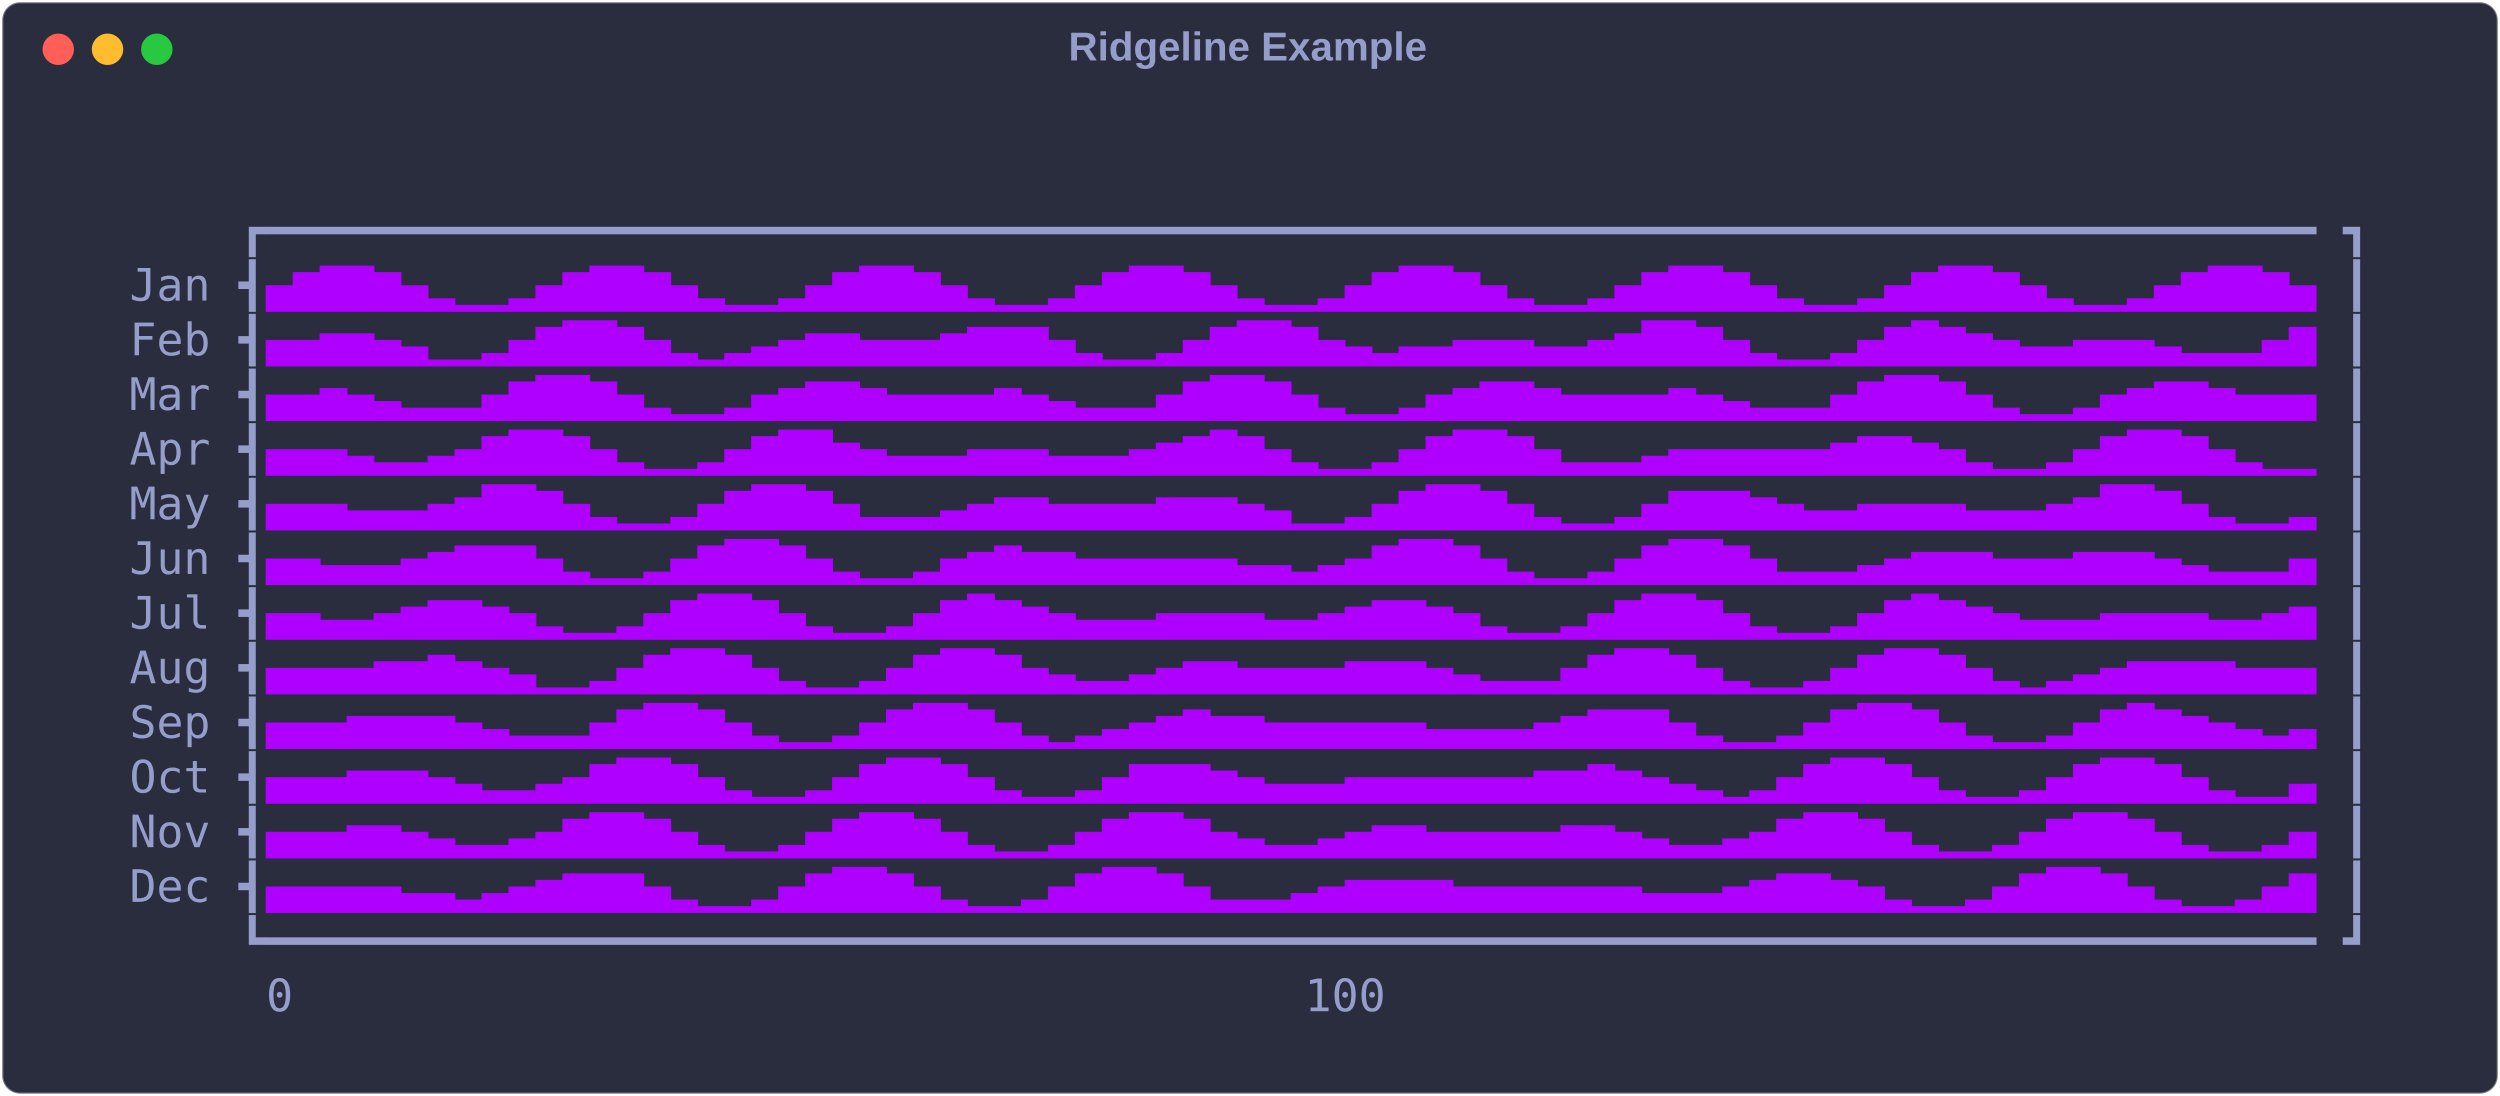
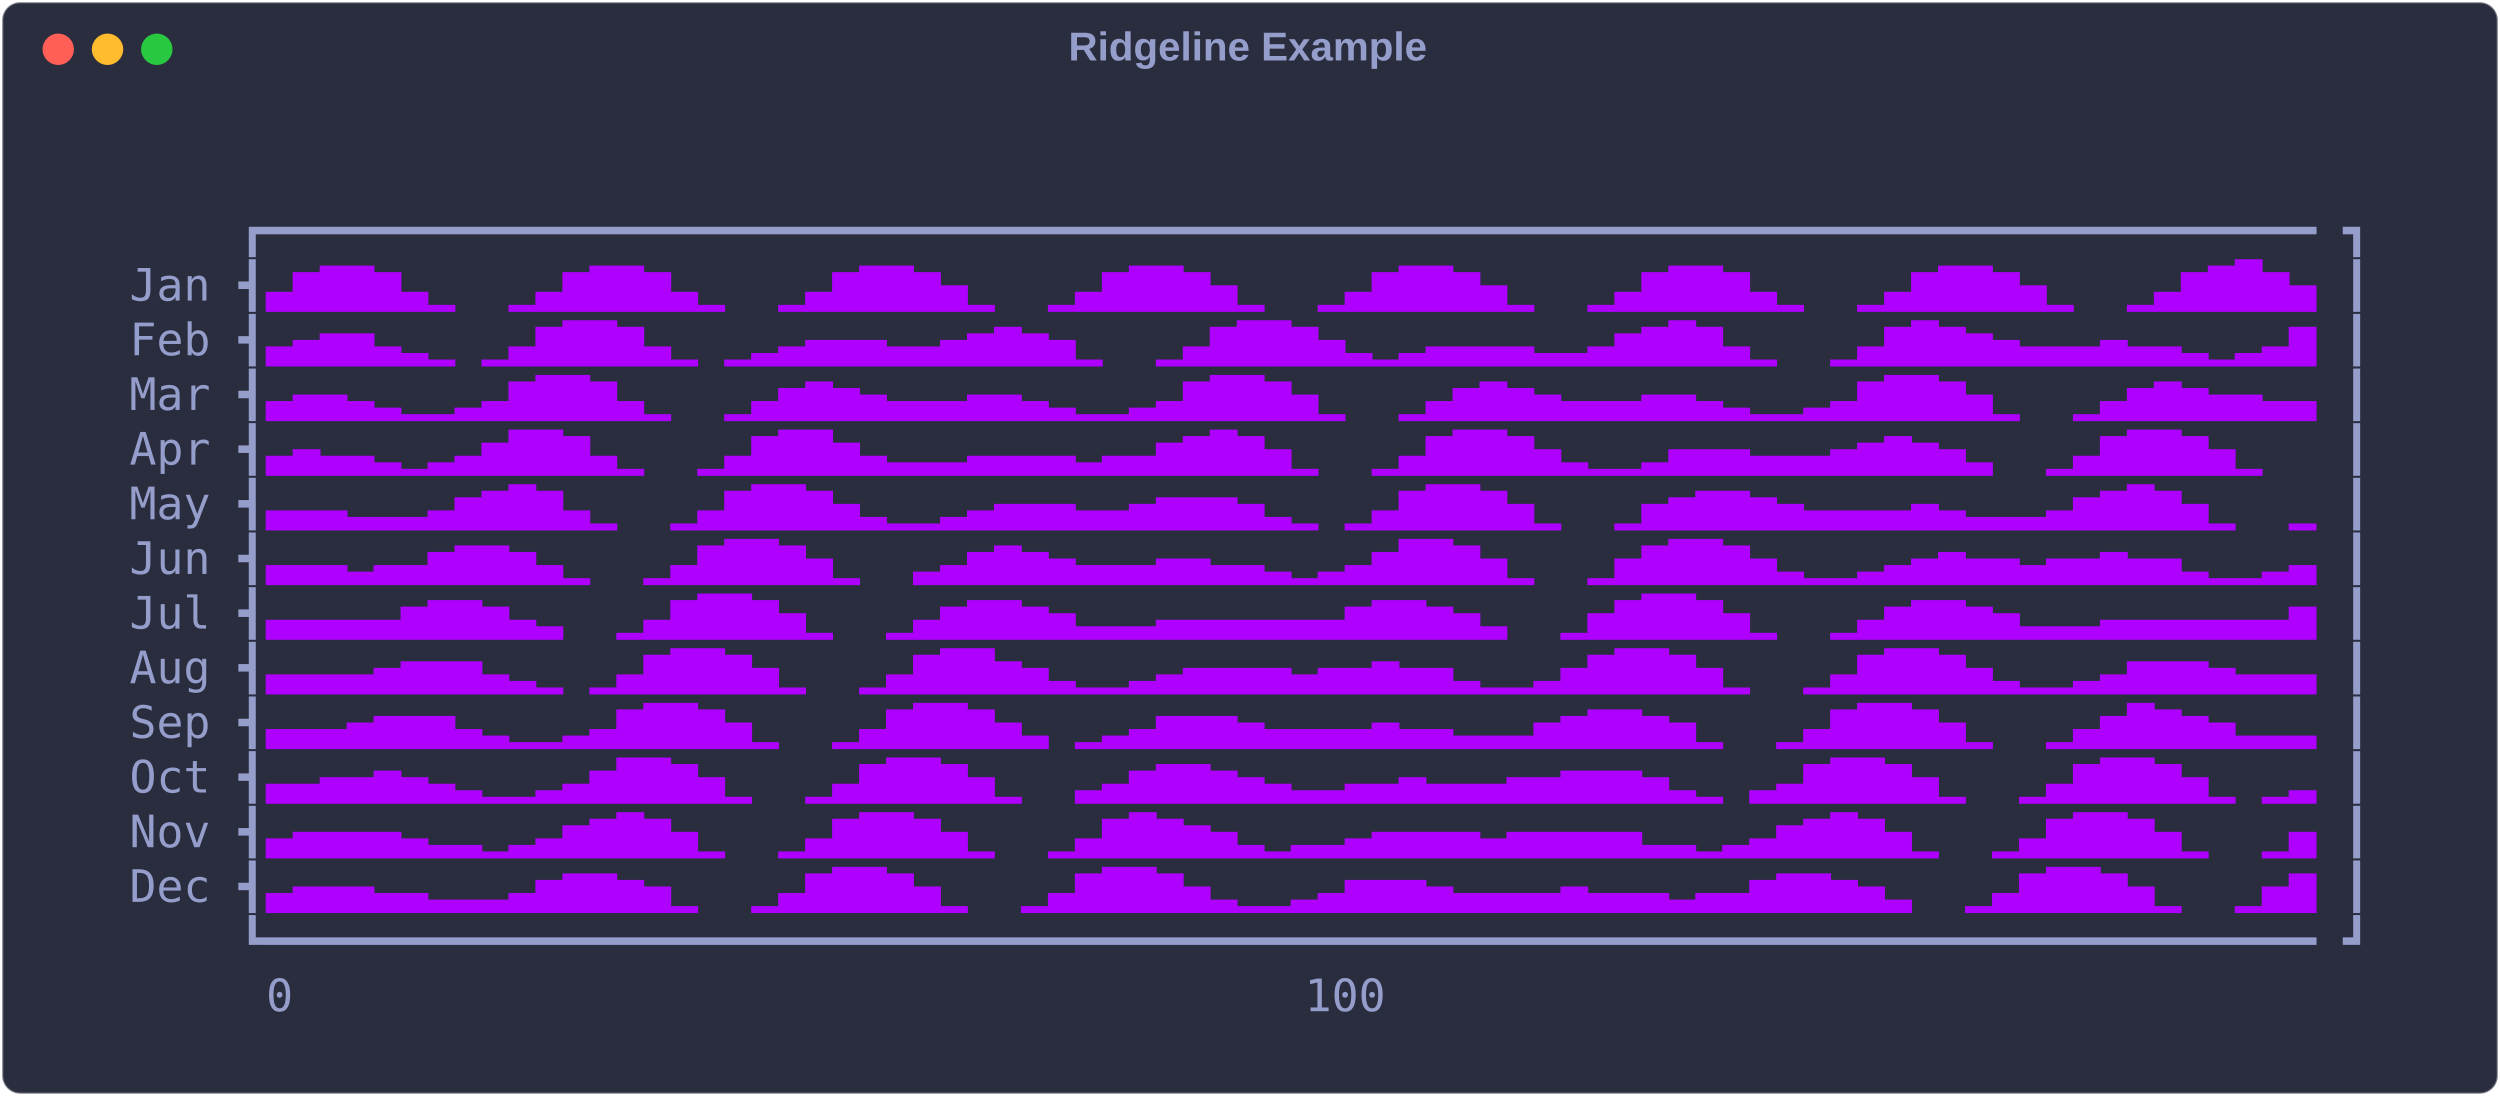
<svg xmlns="http://www.w3.org/2000/svg" class="rich-terminal" viewBox="0 0 1116 489.2">
  <style>

    @font-face {
        font-family: "Fira Code";
        src: local("FiraCode-Regular"),
                url("https://cdnjs.cloudflare.com/ajax/libs/firacode/6.2.0/woff2/FiraCode-Regular.woff2") format("woff2"),
                url("https://cdnjs.cloudflare.com/ajax/libs/firacode/6.2.0/woff/FiraCode-Regular.woff") format("woff");
        font-style: normal;
        font-weight: 400;
    }
    @font-face {
        font-family: "Fira Code";
        src: local("FiraCode-Bold"),
                url("https://cdnjs.cloudflare.com/ajax/libs/firacode/6.2.0/woff2/FiraCode-Bold.woff2") format("woff2"),
                url("https://cdnjs.cloudflare.com/ajax/libs/firacode/6.2.0/woff/FiraCode-Bold.woff") format("woff");
        font-style: bold;
        font-weight: 700;
    }

-     .terminal-1972181187-matrix {
+     .terminal-2921950961-matrix {
        font-family: Fira Code, monospace;
        font-size: 20px;
        line-height: 24.4px;
        font-variant-east-asian: full-width;
    }

-     .terminal-1972181187-title {
+     .terminal-2921950961-title {
        font-size: 18px;
        font-weight: bold;
        font-family: arial;
    }

-     .terminal-1972181187-r1 { fill: #959dcb }
- .terminal-1972181187-r2 { fill: #af00ff }
+     .terminal-2921950961-r1 { fill: #959dcb }
+ .terminal-2921950961-r2 { fill: #af00ff }
    </style>
  <defs>
-     <clipPath id="terminal-1972181187-clip-terminal">
+     <clipPath id="terminal-2921950961-clip-terminal">
      <rect x="0" y="0" width="1097.0" height="438.2" />
    </clipPath>
-     <clipPath id="terminal-1972181187-line-0">
+     <clipPath id="terminal-2921950961-line-0">
      <rect x="0" y="1.5" width="1098" height="24.65" />
    </clipPath>
-     <clipPath id="terminal-1972181187-line-1">
+     <clipPath id="terminal-2921950961-line-1">
      <rect x="0" y="25.9" width="1098" height="24.65" />
    </clipPath>
-     <clipPath id="terminal-1972181187-line-2">
+     <clipPath id="terminal-2921950961-line-2">
      <rect x="0" y="50.3" width="1098" height="24.65" />
    </clipPath>
-     <clipPath id="terminal-1972181187-line-3">
+     <clipPath id="terminal-2921950961-line-3">
      <rect x="0" y="74.7" width="1098" height="24.65" />
    </clipPath>
-     <clipPath id="terminal-1972181187-line-4">
+     <clipPath id="terminal-2921950961-line-4">
      <rect x="0" y="99.1" width="1098" height="24.65" />
    </clipPath>
-     <clipPath id="terminal-1972181187-line-5">
+     <clipPath id="terminal-2921950961-line-5">
      <rect x="0" y="123.5" width="1098" height="24.65" />
    </clipPath>
-     <clipPath id="terminal-1972181187-line-6">
+     <clipPath id="terminal-2921950961-line-6">
      <rect x="0" y="147.9" width="1098" height="24.65" />
    </clipPath>
-     <clipPath id="terminal-1972181187-line-7">
+     <clipPath id="terminal-2921950961-line-7">
      <rect x="0" y="172.3" width="1098" height="24.65" />
    </clipPath>
-     <clipPath id="terminal-1972181187-line-8">
+     <clipPath id="terminal-2921950961-line-8">
      <rect x="0" y="196.7" width="1098" height="24.65" />
    </clipPath>
-     <clipPath id="terminal-1972181187-line-9">
+     <clipPath id="terminal-2921950961-line-9">
      <rect x="0" y="221.1" width="1098" height="24.65" />
    </clipPath>
-     <clipPath id="terminal-1972181187-line-10">
+     <clipPath id="terminal-2921950961-line-10">
      <rect x="0" y="245.5" width="1098" height="24.65" />
    </clipPath>
-     <clipPath id="terminal-1972181187-line-11">
+     <clipPath id="terminal-2921950961-line-11">
      <rect x="0" y="269.9" width="1098" height="24.65" />
    </clipPath>
-     <clipPath id="terminal-1972181187-line-12">
+     <clipPath id="terminal-2921950961-line-12">
      <rect x="0" y="294.3" width="1098" height="24.65" />
    </clipPath>
-     <clipPath id="terminal-1972181187-line-13">
+     <clipPath id="terminal-2921950961-line-13">
      <rect x="0" y="318.7" width="1098" height="24.65" />
    </clipPath>
-     <clipPath id="terminal-1972181187-line-14">
+     <clipPath id="terminal-2921950961-line-14">
      <rect x="0" y="343.1" width="1098" height="24.65" />
    </clipPath>
-     <clipPath id="terminal-1972181187-line-15">
+     <clipPath id="terminal-2921950961-line-15">
      <rect x="0" y="367.5" width="1098" height="24.65" />
    </clipPath>
-     <clipPath id="terminal-1972181187-line-16">
+     <clipPath id="terminal-2921950961-line-16">
      <rect x="0" y="391.9" width="1098" height="24.65" />
    </clipPath>
  </defs>
  <rect fill="#292d3e" stroke="rgba(255,255,255,0.35)" stroke-width="1" x="1" y="1" width="1114" height="487.2" rx="8" />
-   <text class="terminal-1972181187-title" fill="#959dcb" text-anchor="middle" x="557" y="27">Ridgeline Example</text>
+   <text class="terminal-2921950961-title" fill="#959dcb" text-anchor="middle" x="557" y="27">Ridgeline Example</text>
  <g transform="translate(26,22)">
    <circle cx="0" cy="0" r="7" fill="#ff5f57" />
    <circle cx="22" cy="0" r="7" fill="#febc2e" />
    <circle cx="44" cy="0" r="7" fill="#28c840" />
  </g>
-   <g transform="translate(9, 41)" clip-path="url(#terminal-1972181187-clip-terminal)">
-     <g class="terminal-1972181187-matrix">
-       <text class="terminal-1972181187-r1" x="1098" y="20" textLength="12.2" clip-path="url(#terminal-1972181187-line-0)">
+   <g transform="translate(9, 41)" clip-path="url(#terminal-2921950961-clip-terminal)">
+     <g class="terminal-2921950961-matrix">
+       <text class="terminal-2921950961-r1" x="1098" y="20" textLength="12.2" clip-path="url(#terminal-2921950961-line-0)">
</text>
-       <text class="terminal-1972181187-r1" x="1098" y="44.4" textLength="12.2" clip-path="url(#terminal-1972181187-line-1)">
+       <text class="terminal-2921950961-r1" x="1098" y="44.4" textLength="12.2" clip-path="url(#terminal-2921950961-line-1)">
</text>
-       <text class="terminal-1972181187-r1" x="97.6" y="68.8" textLength="12.2" clip-path="url(#terminal-1972181187-line-2)">┏</text>
-       <text class="terminal-1972181187-r1" x="109.8" y="68.8" textLength="927.2" clip-path="url(#terminal-1972181187-line-2)">━━━━━━━━━━━━━━━━━━━━━━━━━━━━━━━━━━━━━━━━━━━━━━━━━━━━━━━━━━━━━━━━━━━━━━━━━━━━</text>
-       <text class="terminal-1972181187-r1" x="1037" y="68.8" textLength="12.2" clip-path="url(#terminal-1972181187-line-2)">┓</text>
-       <text class="terminal-1972181187-r1" x="1098" y="68.8" textLength="12.2" clip-path="url(#terminal-1972181187-line-2)">
+       <text class="terminal-2921950961-r1" x="97.6" y="68.8" textLength="12.2" clip-path="url(#terminal-2921950961-line-2)">┏</text>
+       <text class="terminal-2921950961-r1" x="109.8" y="68.8" textLength="927.2" clip-path="url(#terminal-2921950961-line-2)">━━━━━━━━━━━━━━━━━━━━━━━━━━━━━━━━━━━━━━━━━━━━━━━━━━━━━━━━━━━━━━━━━━━━━━━━━━━━</text>
+       <text class="terminal-2921950961-r1" x="1037" y="68.8" textLength="12.2" clip-path="url(#terminal-2921950961-line-2)">┓</text>
+       <text class="terminal-2921950961-r1" x="1098" y="68.8" textLength="12.2" clip-path="url(#terminal-2921950961-line-2)">
</text>
-       <text class="terminal-1972181187-r1" x="48.8" y="93.2" textLength="48.8" clip-path="url(#terminal-1972181187-line-3)">Jan </text>
-       <text class="terminal-1972181187-r1" x="97.6" y="93.2" textLength="12.2" clip-path="url(#terminal-1972181187-line-3)">┫</text>
-       <text class="terminal-1972181187-r2" x="109.8" y="93.2" textLength="927.2" clip-path="url(#terminal-1972181187-line-3)">▄▆▇▇▆▄▂▁▁▂▄▆▇▇▆▄▂▁▁▂▄▆▇▇▆▄▂▁▁▂▄▆▇▇▆▄▂▁▁▂▄▆▇▇▆▄▂▁▁▂▄▆▇▇▆▄▂▁▁▂▄▆▇▇▆▄▂▁▁▂▄▆▇▇▆▄</text>
-       <text class="terminal-1972181187-r1" x="1037" y="93.2" textLength="12.2" clip-path="url(#terminal-1972181187-line-3)">┃</text>
-       <text class="terminal-1972181187-r1" x="1098" y="93.2" textLength="12.2" clip-path="url(#terminal-1972181187-line-3)">
+       <text class="terminal-2921950961-r1" x="48.8" y="93.2" textLength="48.8" clip-path="url(#terminal-2921950961-line-3)">Jan </text>
+       <text class="terminal-2921950961-r1" x="97.6" y="93.2" textLength="12.2" clip-path="url(#terminal-2921950961-line-3)">┫</text>
+       <text class="terminal-2921950961-r2" x="109.8" y="93.2" textLength="927.2" clip-path="url(#terminal-2921950961-line-3)">▃▆▇▇▆▃▁  ▁▃▆▇▇▆▃▁  ▁▃▆▇▇▆▄▁  ▁▃▆▇▇▆▄▁  ▁▃▆▇▇▆▄▁  ▁▃▆▇▇▆▃▁  ▁▃▆▇▇▆▄▁  ▁▃▆▇█▆▄</text>
+       <text class="terminal-2921950961-r1" x="1037" y="93.2" textLength="12.2" clip-path="url(#terminal-2921950961-line-3)">┃</text>
+       <text class="terminal-2921950961-r1" x="1098" y="93.2" textLength="12.2" clip-path="url(#terminal-2921950961-line-3)">
</text>
-       <text class="terminal-1972181187-r1" x="48.8" y="117.6" textLength="48.8" clip-path="url(#terminal-1972181187-line-4)">Feb </text>
-       <text class="terminal-1972181187-r1" x="97.6" y="117.6" textLength="12.2" clip-path="url(#terminal-1972181187-line-4)">┫</text>
-       <text class="terminal-1972181187-r2" x="109.8" y="117.6" textLength="927.2" clip-path="url(#terminal-1972181187-line-4)">▄▄▅▅▄▃▁▁▂▄▆▇▇▆▄▂▁▂▃▄▅▅▄▄▄▅▆▆▆▄▂▁▁▂▄▆▇▇▆▄▃▂▃▃▄▄▄▃▃▄▅▇▇▆▄▂▁▁▂▄▆▇▆▅▄▃▃▄▄▄▃▂▂▂▄▆</text>
-       <text class="terminal-1972181187-r1" x="1037" y="117.6" textLength="12.2" clip-path="url(#terminal-1972181187-line-4)">┃</text>
-       <text class="terminal-1972181187-r1" x="1098" y="117.6" textLength="12.2" clip-path="url(#terminal-1972181187-line-4)">
+       <text class="terminal-2921950961-r1" x="48.8" y="117.6" textLength="48.8" clip-path="url(#terminal-2921950961-line-4)">Feb </text>
+       <text class="terminal-2921950961-r1" x="97.6" y="117.6" textLength="12.2" clip-path="url(#terminal-2921950961-line-4)">┫</text>
+       <text class="terminal-2921950961-r2" x="109.8" y="117.6" textLength="927.2" clip-path="url(#terminal-2921950961-line-4)">▃▄▅▅▃▂▁ ▁▃▆▇▇▆▃▁ ▁▂▃▄▄▄▃▃▄▅▆▅▄▁  ▁▃▆▇▇▆▄▂▁▂▃▃▃▃▂▂▃▅▆▇▆▃▁  ▁▃▆▇▆▅▄▃▃▃▄▃▃▂▁▂▃▆</text>
+       <text class="terminal-2921950961-r1" x="1037" y="117.6" textLength="12.2" clip-path="url(#terminal-2921950961-line-4)">┃</text>
+       <text class="terminal-2921950961-r1" x="1098" y="117.6" textLength="12.2" clip-path="url(#terminal-2921950961-line-4)">
</text>
-       <text class="terminal-1972181187-r1" x="48.8" y="142" textLength="48.8" clip-path="url(#terminal-1972181187-line-5)">Mar </text>
-       <text class="terminal-1972181187-r1" x="97.6" y="142" textLength="12.2" clip-path="url(#terminal-1972181187-line-5)">┫</text>
-       <text class="terminal-1972181187-r2" x="109.8" y="142" textLength="927.2" clip-path="url(#terminal-1972181187-line-5)">▄▄▅▄▃▂▂▂▄▆▇▇▆▄▂▁▁▂▄▅▆▆▅▄▄▄▄▅▄▃▂▂▂▄▆▇▇▆▄▂▁▁▂▄▅▆▆▅▄▄▄▄▅▄▃▂▂▂▄▆▇▇▆▄▂▁▁▂▄▅▆▆▅▄▄▄</text>
-       <text class="terminal-1972181187-r1" x="1037" y="142" textLength="12.2" clip-path="url(#terminal-1972181187-line-5)">┃</text>
-       <text class="terminal-1972181187-r1" x="1098" y="142" textLength="12.2" clip-path="url(#terminal-1972181187-line-5)">
+       <text class="terminal-2921950961-r1" x="48.8" y="142" textLength="48.8" clip-path="url(#terminal-2921950961-line-5)">Mar </text>
+       <text class="terminal-2921950961-r1" x="97.6" y="142" textLength="12.2" clip-path="url(#terminal-2921950961-line-5)">┫</text>
+       <text class="terminal-2921950961-r2" x="109.8" y="142" textLength="927.2" clip-path="url(#terminal-2921950961-line-5)">▃▄▄▃▂▁▁▂▃▆▇▇▆▃▁  ▁▃▅▆▅▄▃▃▃▄▄▃▂▁▁▂▃▆▇▇▆▄▁  ▁▃▅▆▅▄▃▃▃▄▄▃▂▁▁▂▃▆▇▇▆▄▁  ▁▃▅▆▅▄▄▃▃</text>
+       <text class="terminal-2921950961-r1" x="1037" y="142" textLength="12.2" clip-path="url(#terminal-2921950961-line-5)">┃</text>
+       <text class="terminal-2921950961-r1" x="1098" y="142" textLength="12.2" clip-path="url(#terminal-2921950961-line-5)">
</text>
-       <text class="terminal-1972181187-r1" x="48.8" y="166.4" textLength="48.8" clip-path="url(#terminal-1972181187-line-6)">Apr </text>
-       <text class="terminal-1972181187-r1" x="97.6" y="166.4" textLength="12.2" clip-path="url(#terminal-1972181187-line-6)">┫</text>
-       <text class="terminal-1972181187-r2" x="109.8" y="166.4" textLength="927.2" clip-path="url(#terminal-1972181187-line-6)">▄▄▄▃▂▂▃▄▆▇▇▆▄▂▁▁▂▄▆▇▇▅▄▃▃▃▄▄▄▃▃▃▄▅▆▇▆▄▂▁▁▂▄▆▇▇▆▄▂▂▂▃▄▄▄▄▄▄▅▆▆▅▄▂▁▁▂▄▆▇▇▆▄▂▁▁</text>
-       <text class="terminal-1972181187-r1" x="1037" y="166.4" textLength="12.2" clip-path="url(#terminal-1972181187-line-6)">┃</text>
-       <text class="terminal-1972181187-r1" x="1098" y="166.4" textLength="12.2" clip-path="url(#terminal-1972181187-line-6)">
+       <text class="terminal-2921950961-r1" x="48.8" y="166.4" textLength="48.8" clip-path="url(#terminal-2921950961-line-6)">Apr </text>
+       <text class="terminal-2921950961-r1" x="97.6" y="166.4" textLength="12.2" clip-path="url(#terminal-2921950961-line-6)">┫</text>
+       <text class="terminal-2921950961-r2" x="109.8" y="166.4" textLength="927.2" clip-path="url(#terminal-2921950961-line-6)">▃▄▃▃▂▁▂▃▅▇▇▆▃▁  ▁▃▆▇▇▅▃▂▂▂▃▃▃▃▂▃▃▅▆▇▆▄▁  ▁▃▆▇▇▆▄▂▁▁▂▄▄▄▃▃▃▄▅▆▅▄▂  ▁▃▆▇▇▆▄▁  </text>
+       <text class="terminal-2921950961-r1" x="1037" y="166.4" textLength="12.2" clip-path="url(#terminal-2921950961-line-6)">┃</text>
+       <text class="terminal-2921950961-r1" x="1098" y="166.4" textLength="12.2" clip-path="url(#terminal-2921950961-line-6)">
</text>
-       <text class="terminal-1972181187-r1" x="48.8" y="190.8" textLength="48.8" clip-path="url(#terminal-1972181187-line-7)">May </text>
-       <text class="terminal-1972181187-r1" x="97.6" y="190.8" textLength="12.2" clip-path="url(#terminal-1972181187-line-7)">┫</text>
-       <text class="terminal-1972181187-r2" x="109.8" y="190.8" textLength="927.2" clip-path="url(#terminal-1972181187-line-7)">▄▄▄▃▃▃▄▅▇▇▆▄▂▁▁▂▄▆▇▇▆▄▂▂▂▃▄▅▅▄▄▄▄▅▅▅▄▃▁▁▂▄▆▇▇▆▄▂▁▁▂▄▆▆▆▅▄▃▃▄▄▄▄▃▃▃▄▅▇▇▆▄▂▁▁▂</text>
-       <text class="terminal-1972181187-r1" x="1037" y="190.8" textLength="12.2" clip-path="url(#terminal-1972181187-line-7)">┃</text>
-       <text class="terminal-1972181187-r1" x="1098" y="190.8" textLength="12.2" clip-path="url(#terminal-1972181187-line-7)">
+       <text class="terminal-2921950961-r1" x="48.8" y="190.8" textLength="48.8" clip-path="url(#terminal-2921950961-line-7)">May </text>
+       <text class="terminal-2921950961-r1" x="97.6" y="190.8" textLength="12.2" clip-path="url(#terminal-2921950961-line-7)">┫</text>
+       <text class="terminal-2921950961-r2" x="109.8" y="190.8" textLength="927.2" clip-path="url(#terminal-2921950961-line-7)">▃▃▃▂▂▂▃▅▆▇▆▃▁  ▁▃▆▇▇▆▄▂▁▁▂▃▄▄▄▃▃▄▅▅▅▄▂▁ ▁▃▆▇▇▆▄▁  ▁▄▅▆▆▅▄▃▃▃▃▄▃▂▂▂▃▅▆▇▆▄▁  ▁</text>
+       <text class="terminal-2921950961-r1" x="1037" y="190.8" textLength="12.2" clip-path="url(#terminal-2921950961-line-7)">┃</text>
+       <text class="terminal-2921950961-r1" x="1098" y="190.8" textLength="12.2" clip-path="url(#terminal-2921950961-line-7)">
</text>
-       <text class="terminal-1972181187-r1" x="48.8" y="215.2" textLength="48.8" clip-path="url(#terminal-1972181187-line-8)">Jun </text>
-       <text class="terminal-1972181187-r1" x="97.6" y="215.2" textLength="12.2" clip-path="url(#terminal-1972181187-line-8)">┫</text>
-       <text class="terminal-1972181187-r2" x="109.8" y="215.2" textLength="927.2" clip-path="url(#terminal-1972181187-line-8)">▄▄▃▃▃▄▅▆▆▆▄▂▁▁▂▄▆▇▇▆▄▂▁▁▂▄▅▆▅▅▄▄▄▄▄▄▃▃▂▃▄▆▇▇▆▄▂▁▁▂▄▆▇▇▆▄▂▂▂▃▄▅▅▅▄▄▄▅▅▅▄▃▂▂▂▄</text>
-       <text class="terminal-1972181187-r1" x="1037" y="215.2" textLength="12.2" clip-path="url(#terminal-1972181187-line-8)">┃</text>
-       <text class="terminal-1972181187-r1" x="1098" y="215.2" textLength="12.2" clip-path="url(#terminal-1972181187-line-8)">
+       <text class="terminal-2921950961-r1" x="48.8" y="215.2" textLength="48.8" clip-path="url(#terminal-2921950961-line-8)">Jun </text>
+       <text class="terminal-2921950961-r1" x="97.6" y="215.2" textLength="12.2" clip-path="url(#terminal-2921950961-line-8)">┫</text>
+       <text class="terminal-2921950961-r2" x="109.8" y="215.2" textLength="927.2" clip-path="url(#terminal-2921950961-line-8)">▃▃▃▂▃▃▅▆▆▅▃▁  ▁▃▆▇▇▆▄▁  ▂▃▅▆▅▄▃▃▃▄▄▃▃▂▁▂▃▅▇▇▆▄▁  ▁▄▆▇▇▆▄▂▁▁▂▃▄▅▄▄▃▄▄▅▄▄▂▁▁▂▃</text>
+       <text class="terminal-2921950961-r1" x="1037" y="215.2" textLength="12.2" clip-path="url(#terminal-2921950961-line-8)">┃</text>
+       <text class="terminal-2921950961-r1" x="1098" y="215.2" textLength="12.2" clip-path="url(#terminal-2921950961-line-8)">
</text>
-       <text class="terminal-1972181187-r1" x="48.8" y="239.6" textLength="48.8" clip-path="url(#terminal-1972181187-line-9)">Jul </text>
-       <text class="terminal-1972181187-r1" x="97.6" y="239.6" textLength="12.2" clip-path="url(#terminal-1972181187-line-9)">┫</text>
-       <text class="terminal-1972181187-r2" x="109.8" y="239.6" textLength="927.2" clip-path="url(#terminal-1972181187-line-9)">▄▄▃▃▄▅▆▆▅▄▂▁▁▂▄▆▇▇▆▄▂▁▁▂▄▆▇▆▅▄▃▃▃▄▄▄▄▃▃▄▅▆▆▅▄▂▁▁▂▄▆▇▇▆▄▂▁▁▂▄▆▇▆▅▄▃▃▃▄▄▄▄▃▃▄▅</text>
-       <text class="terminal-1972181187-r1" x="1037" y="239.6" textLength="12.2" clip-path="url(#terminal-1972181187-line-9)">┃</text>
-       <text class="terminal-1972181187-r1" x="1098" y="239.6" textLength="12.2" clip-path="url(#terminal-1972181187-line-9)">
+       <text class="terminal-2921950961-r1" x="48.8" y="239.6" textLength="48.8" clip-path="url(#terminal-2921950961-line-9)">Jul </text>
+       <text class="terminal-2921950961-r1" x="97.6" y="239.6" textLength="12.2" clip-path="url(#terminal-2921950961-line-9)">┫</text>
+       <text class="terminal-2921950961-r2" x="109.8" y="239.6" textLength="927.2" clip-path="url(#terminal-2921950961-line-9)">▃▃▃▃▃▅▆▆▅▃▂  ▁▃▆▇▇▆▄▁  ▁▃▅▆▆▅▄▂▂▂▃▃▃▃▃▃▃▅▆▆▅▄▂  ▁▄▆▇▇▆▄▁  ▁▃▅▆▆▅▄▂▂▂▃▃▃▃▃▃▃▅</text>
+       <text class="terminal-2921950961-r1" x="1037" y="239.6" textLength="12.2" clip-path="url(#terminal-2921950961-line-9)">┃</text>
+       <text class="terminal-2921950961-r1" x="1098" y="239.6" textLength="12.2" clip-path="url(#terminal-2921950961-line-9)">
</text>
-       <text class="terminal-1972181187-r1" x="48.8" y="264" textLength="48.8" clip-path="url(#terminal-1972181187-line-10)">Aug </text>
-       <text class="terminal-1972181187-r1" x="97.6" y="264" textLength="12.2" clip-path="url(#terminal-1972181187-line-10)">┫</text>
-       <text class="terminal-1972181187-r2" x="109.8" y="264" textLength="927.2" clip-path="url(#terminal-1972181187-line-10)">▄▄▄▄▅▅▆▅▄▃▁▁▂▄▆▇▇▆▄▂▁▁▂▄▆▇▇▆▄▃▂▂▃▄▅▅▄▄▄▄▅▅▅▄▃▂▂▂▄▆▇▇▆▄▂▁▁▂▄▆▇▇▆▄▂▁▂▃▄▅▅▅▅▄▄▄</text>
-       <text class="terminal-1972181187-r1" x="1037" y="264" textLength="12.2" clip-path="url(#terminal-1972181187-line-10)">┃</text>
-       <text class="terminal-1972181187-r1" x="1098" y="264" textLength="12.2" clip-path="url(#terminal-1972181187-line-10)">
+       <text class="terminal-2921950961-r1" x="48.8" y="264" textLength="48.8" clip-path="url(#terminal-2921950961-line-10)">Aug </text>
+       <text class="terminal-2921950961-r1" x="97.6" y="264" textLength="12.2" clip-path="url(#terminal-2921950961-line-10)">┫</text>
+       <text class="terminal-2921950961-r2" x="109.8" y="264" textLength="927.2" clip-path="url(#terminal-2921950961-line-10)">▃▃▃▃▄▅▅▅▃▂▁ ▁▃▆▇▇▆▄▁  ▁▃▆▇▇▅▄▂▁▁▂▃▄▄▄▄▃▄▄▅▄▄▂▁▁▂▄▆▇▇▆▄▁  ▁▃▆▇▇▆▄▂▁▁▂▃▅▅▅▄▃▃▃</text>
+       <text class="terminal-2921950961-r1" x="1037" y="264" textLength="12.2" clip-path="url(#terminal-2921950961-line-10)">┃</text>
+       <text class="terminal-2921950961-r1" x="1098" y="264" textLength="12.2" clip-path="url(#terminal-2921950961-line-10)">
</text>
-       <text class="terminal-1972181187-r1" x="48.8" y="288.4" textLength="48.8" clip-path="url(#terminal-1972181187-line-11)">Sep </text>
-       <text class="terminal-1972181187-r1" x="97.6" y="288.4" textLength="12.2" clip-path="url(#terminal-1972181187-line-11)">┫</text>
-       <text class="terminal-1972181187-r2" x="109.8" y="288.4" textLength="927.2" clip-path="url(#terminal-1972181187-line-11)">▄▄▄▅▅▅▅▄▃▂▂▂▄▆▇▇▆▄▂▁▁▂▄▆▇▇▆▄▂▁▂▃▄▅▆▅▅▄▄▄▄▄▄▃▃▃▃▄▅▆▆▆▄▂▁▁▂▄▆▇▇▆▄▂▁▁▂▄▆▇▆▅▄▃▂▃</text>
-       <text class="terminal-1972181187-r1" x="1037" y="288.4" textLength="12.2" clip-path="url(#terminal-1972181187-line-11)">┃</text>
-       <text class="terminal-1972181187-r1" x="1098" y="288.4" textLength="12.2" clip-path="url(#terminal-1972181187-line-11)">
+       <text class="terminal-2921950961-r1" x="48.8" y="288.4" textLength="48.8" clip-path="url(#terminal-2921950961-line-11)">Sep </text>
+       <text class="terminal-2921950961-r1" x="97.6" y="288.4" textLength="12.2" clip-path="url(#terminal-2921950961-line-11)">┫</text>
+       <text class="terminal-2921950961-r2" x="109.8" y="288.4" textLength="927.2" clip-path="url(#terminal-2921950961-line-11)">▃▃▃▄▅▅▅▃▂▁▁▂▃▆▇▇▆▄▁  ▁▃▆▇▇▆▄▂ ▁▂▃▅▅▅▄▃▃▃▃▄▃▃▂▂▂▄▅▆▆▅▄▁  ▁▃▆▇▇▆▄▁  ▁▃▅▇▆▅▄▂▂▂</text>
+       <text class="terminal-2921950961-r1" x="1037" y="288.4" textLength="12.2" clip-path="url(#terminal-2921950961-line-11)">┃</text>
+       <text class="terminal-2921950961-r1" x="1098" y="288.4" textLength="12.2" clip-path="url(#terminal-2921950961-line-11)">
</text>
-       <text class="terminal-1972181187-r1" x="48.8" y="312.8" textLength="48.8" clip-path="url(#terminal-1972181187-line-12)">Oct </text>
-       <text class="terminal-1972181187-r1" x="97.6" y="312.8" textLength="12.2" clip-path="url(#terminal-1972181187-line-12)">┫</text>
-       <text class="terminal-1972181187-r2" x="109.8" y="312.8" textLength="927.2" clip-path="url(#terminal-1972181187-line-12)">▄▄▄▅▅▅▄▃▂▂▃▄▆▇▇▆▄▂▁▁▂▄▆▇▇▆▄▂▁▁▂▄▆▆▆▅▄▃▃▃▄▄▄▄▄▄▄▅▅▆▅▄▃▂▁▂▄▆▇▇▆▄▂▁▁▂▄▆▇▇▆▄▂▁▁▃</text>
-       <text class="terminal-1972181187-r1" x="1037" y="312.8" textLength="12.2" clip-path="url(#terminal-1972181187-line-12)">┃</text>
-       <text class="terminal-1972181187-r1" x="1098" y="312.8" textLength="12.2" clip-path="url(#terminal-1972181187-line-12)">
+       <text class="terminal-2921950961-r1" x="48.8" y="312.8" textLength="48.8" clip-path="url(#terminal-2921950961-line-12)">Oct </text>
+       <text class="terminal-2921950961-r1" x="97.6" y="312.8" textLength="12.2" clip-path="url(#terminal-2921950961-line-12)">┫</text>
+       <text class="terminal-2921950961-r2" x="109.8" y="312.8" textLength="927.2" clip-path="url(#terminal-2921950961-line-12)">▃▃▄▄▅▄▃▂▁▁▂▃▅▇▇▆▄▁  ▁▃▆▇▇▆▄▁  ▂▃▅▆▆▅▄▃▂▂▃▃▄▃▃▃▄▄▅▅▅▄▂▁ ▂▃▆▇▇▆▄▁  ▁▃▆▇▇▆▄▁ ▁▂</text>
+       <text class="terminal-2921950961-r1" x="1037" y="312.8" textLength="12.2" clip-path="url(#terminal-2921950961-line-12)">┃</text>
+       <text class="terminal-2921950961-r1" x="1098" y="312.8" textLength="12.2" clip-path="url(#terminal-2921950961-line-12)">
</text>
-       <text class="terminal-1972181187-r1" x="48.8" y="337.2" textLength="48.8" clip-path="url(#terminal-1972181187-line-13)">Nov </text>
-       <text class="terminal-1972181187-r1" x="97.6" y="337.2" textLength="12.2" clip-path="url(#terminal-1972181187-line-13)">┫</text>
-       <text class="terminal-1972181187-r2" x="109.8" y="337.2" textLength="927.2" clip-path="url(#terminal-1972181187-line-13)">▄▄▄▅▅▄▃▂▂▃▄▆▇▇▆▄▂▁▁▂▄▆▇▇▆▄▂▁▁▂▄▆▇▇▆▄▃▂▂▃▄▅▅▄▄▄▄▄▅▅▄▃▂▂▃▄▆▇▇▆▄▂▁▁▂▄▆▇▇▆▄▂▁▁▂▄</text>
-       <text class="terminal-1972181187-r1" x="1037" y="337.2" textLength="12.2" clip-path="url(#terminal-1972181187-line-13)">┃</text>
-       <text class="terminal-1972181187-r1" x="1098" y="337.2" textLength="12.2" clip-path="url(#terminal-1972181187-line-13)">
+       <text class="terminal-2921950961-r1" x="48.8" y="337.2" textLength="48.8" clip-path="url(#terminal-2921950961-line-13)">Nov </text>
+       <text class="terminal-2921950961-r1" x="97.6" y="337.2" textLength="12.2" clip-path="url(#terminal-2921950961-line-13)">┫</text>
+       <text class="terminal-2921950961-r2" x="109.8" y="337.2" textLength="927.2" clip-path="url(#terminal-2921950961-line-13)">▃▄▄▄▄▃▂▂▁▂▃▅▆▇▆▄▁  ▁▃▆▇▇▆▄▁  ▁▃▆▇▆▅▄▂▁▂▂▃▄▄▄▄▃▄▄▄▄▄▂▂▁▂▃▅▆▇▆▄▁  ▁▃▆▇▇▆▄▁  ▁▄</text>
+       <text class="terminal-2921950961-r1" x="1037" y="337.2" textLength="12.2" clip-path="url(#terminal-2921950961-line-13)">┃</text>
+       <text class="terminal-2921950961-r1" x="1098" y="337.2" textLength="12.2" clip-path="url(#terminal-2921950961-line-13)">
</text>
-       <text class="terminal-1972181187-r1" x="48.8" y="361.6" textLength="48.8" clip-path="url(#terminal-1972181187-line-14)">Dec </text>
-       <text class="terminal-1972181187-r1" x="97.6" y="361.6" textLength="12.2" clip-path="url(#terminal-1972181187-line-14)">┫</text>
-       <text class="terminal-1972181187-r2" x="109.8" y="361.6" textLength="927.2" clip-path="url(#terminal-1972181187-line-14)">▄▄▄▄▄▃▃▂▃▄▅▆▆▆▄▂▁▁▂▄▆▇▇▆▄▂▁▁▂▄▆▇▇▆▄▂▂▂▃▄▅▅▅▅▄▄▄▄▄▄▄▃▃▃▄▅▆▆▅▄▂▁▁▂▄▆▇▇▆▄▂▁▁▂▄▆</text>
-       <text class="terminal-1972181187-r1" x="1037" y="361.6" textLength="12.2" clip-path="url(#terminal-1972181187-line-14)">┃</text>
-       <text class="terminal-1972181187-r1" x="1098" y="361.6" textLength="12.2" clip-path="url(#terminal-1972181187-line-14)">
+       <text class="terminal-2921950961-r1" x="48.8" y="361.6" textLength="48.8" clip-path="url(#terminal-2921950961-line-14)">Dec </text>
+       <text class="terminal-2921950961-r1" x="97.6" y="361.6" textLength="12.2" clip-path="url(#terminal-2921950961-line-14)">┫</text>
+       <text class="terminal-2921950961-r2" x="109.8" y="361.6" textLength="927.2" clip-path="url(#terminal-2921950961-line-14)">▃▄▄▄▃▃▂▂▂▃▅▆▆▅▄▁  ▁▃▆▇▇▆▄▁  ▁▃▆▇▇▆▄▂▁▁▂▃▅▅▅▄▃▃▃▃▄▃▃▃▂▃▃▅▆▆▅▄▂  ▁▃▆▇▇▆▄▁  ▁▄▆</text>
+       <text class="terminal-2921950961-r1" x="1037" y="361.6" textLength="12.2" clip-path="url(#terminal-2921950961-line-14)">┃</text>
+       <text class="terminal-2921950961-r1" x="1098" y="361.6" textLength="12.2" clip-path="url(#terminal-2921950961-line-14)">
</text>
-       <text class="terminal-1972181187-r1" x="97.6" y="386" textLength="12.2" clip-path="url(#terminal-1972181187-line-15)">┗</text>
-       <text class="terminal-1972181187-r1" x="109.8" y="386" textLength="927.2" clip-path="url(#terminal-1972181187-line-15)">━━━━━━━━━━━━━━━━━━━━━━━━━━━━━━━━━━━━━━━━━━━━━━━━━━━━━━━━━━━━━━━━━━━━━━━━━━━━</text>
-       <text class="terminal-1972181187-r1" x="1037" y="386" textLength="12.2" clip-path="url(#terminal-1972181187-line-15)">┛</text>
-       <text class="terminal-1972181187-r1" x="1098" y="386" textLength="12.2" clip-path="url(#terminal-1972181187-line-15)">
+       <text class="terminal-2921950961-r1" x="97.6" y="386" textLength="12.2" clip-path="url(#terminal-2921950961-line-15)">┗</text>
+       <text class="terminal-2921950961-r1" x="109.8" y="386" textLength="927.2" clip-path="url(#terminal-2921950961-line-15)">━━━━━━━━━━━━━━━━━━━━━━━━━━━━━━━━━━━━━━━━━━━━━━━━━━━━━━━━━━━━━━━━━━━━━━━━━━━━</text>
+       <text class="terminal-2921950961-r1" x="1037" y="386" textLength="12.2" clip-path="url(#terminal-2921950961-line-15)">┛</text>
+       <text class="terminal-2921950961-r1" x="1098" y="386" textLength="12.2" clip-path="url(#terminal-2921950961-line-15)">
</text>
-       <text class="terminal-1972181187-r1" x="109.8" y="410.4" textLength="463.6" clip-path="url(#terminal-1972181187-line-16)">0                                     </text>
-       <text class="terminal-1972181187-r1" x="573.4" y="410.4" textLength="463.6" clip-path="url(#terminal-1972181187-line-16)">                                   100</text>
-       <text class="terminal-1972181187-r1" x="1098" y="410.4" textLength="12.2" clip-path="url(#terminal-1972181187-line-16)">
+       <text class="terminal-2921950961-r1" x="109.8" y="410.4" textLength="463.6" clip-path="url(#terminal-2921950961-line-16)">0                                     </text>
+       <text class="terminal-2921950961-r1" x="573.4" y="410.4" textLength="463.6" clip-path="url(#terminal-2921950961-line-16)">                                   100</text>
+       <text class="terminal-2921950961-r1" x="1098" y="410.4" textLength="12.2" clip-path="url(#terminal-2921950961-line-16)">
</text>
-       <text class="terminal-1972181187-r1" x="1098" y="434.8" textLength="12.2" clip-path="url(#terminal-1972181187-line-17)">
+       <text class="terminal-2921950961-r1" x="1098" y="434.8" textLength="12.2" clip-path="url(#terminal-2921950961-line-17)">
</text>
    </g>
  </g>
</svg>
